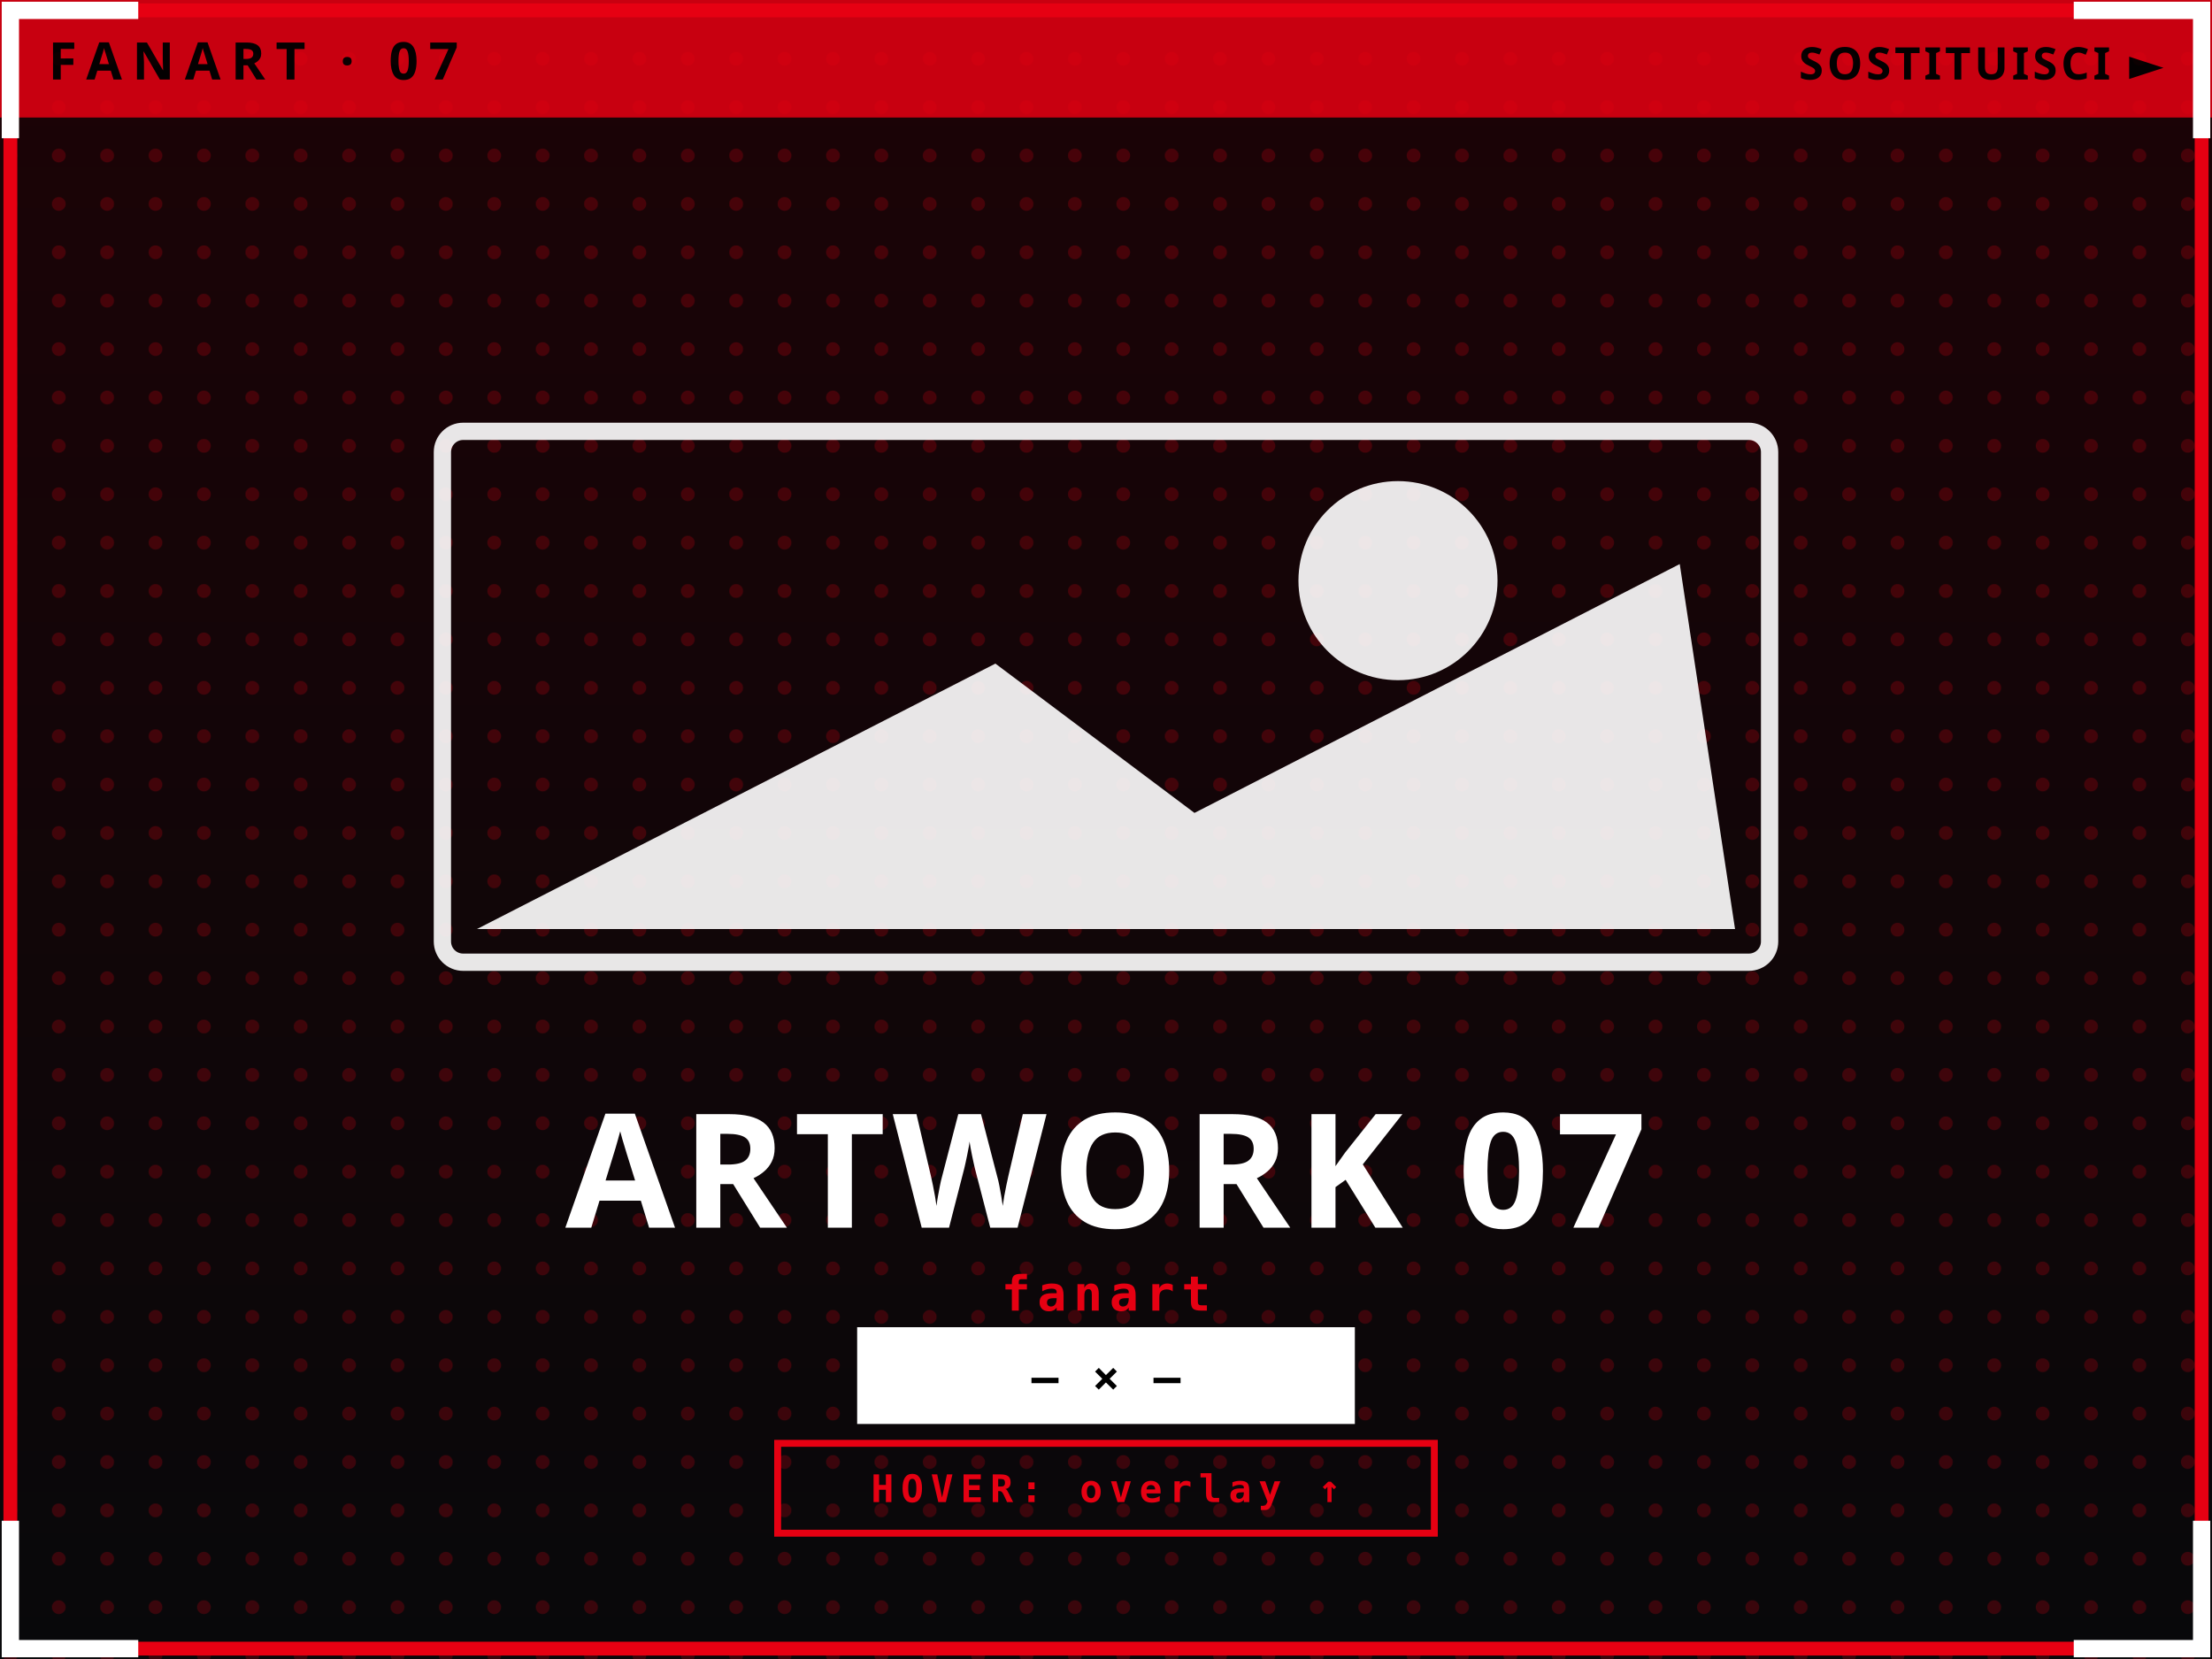
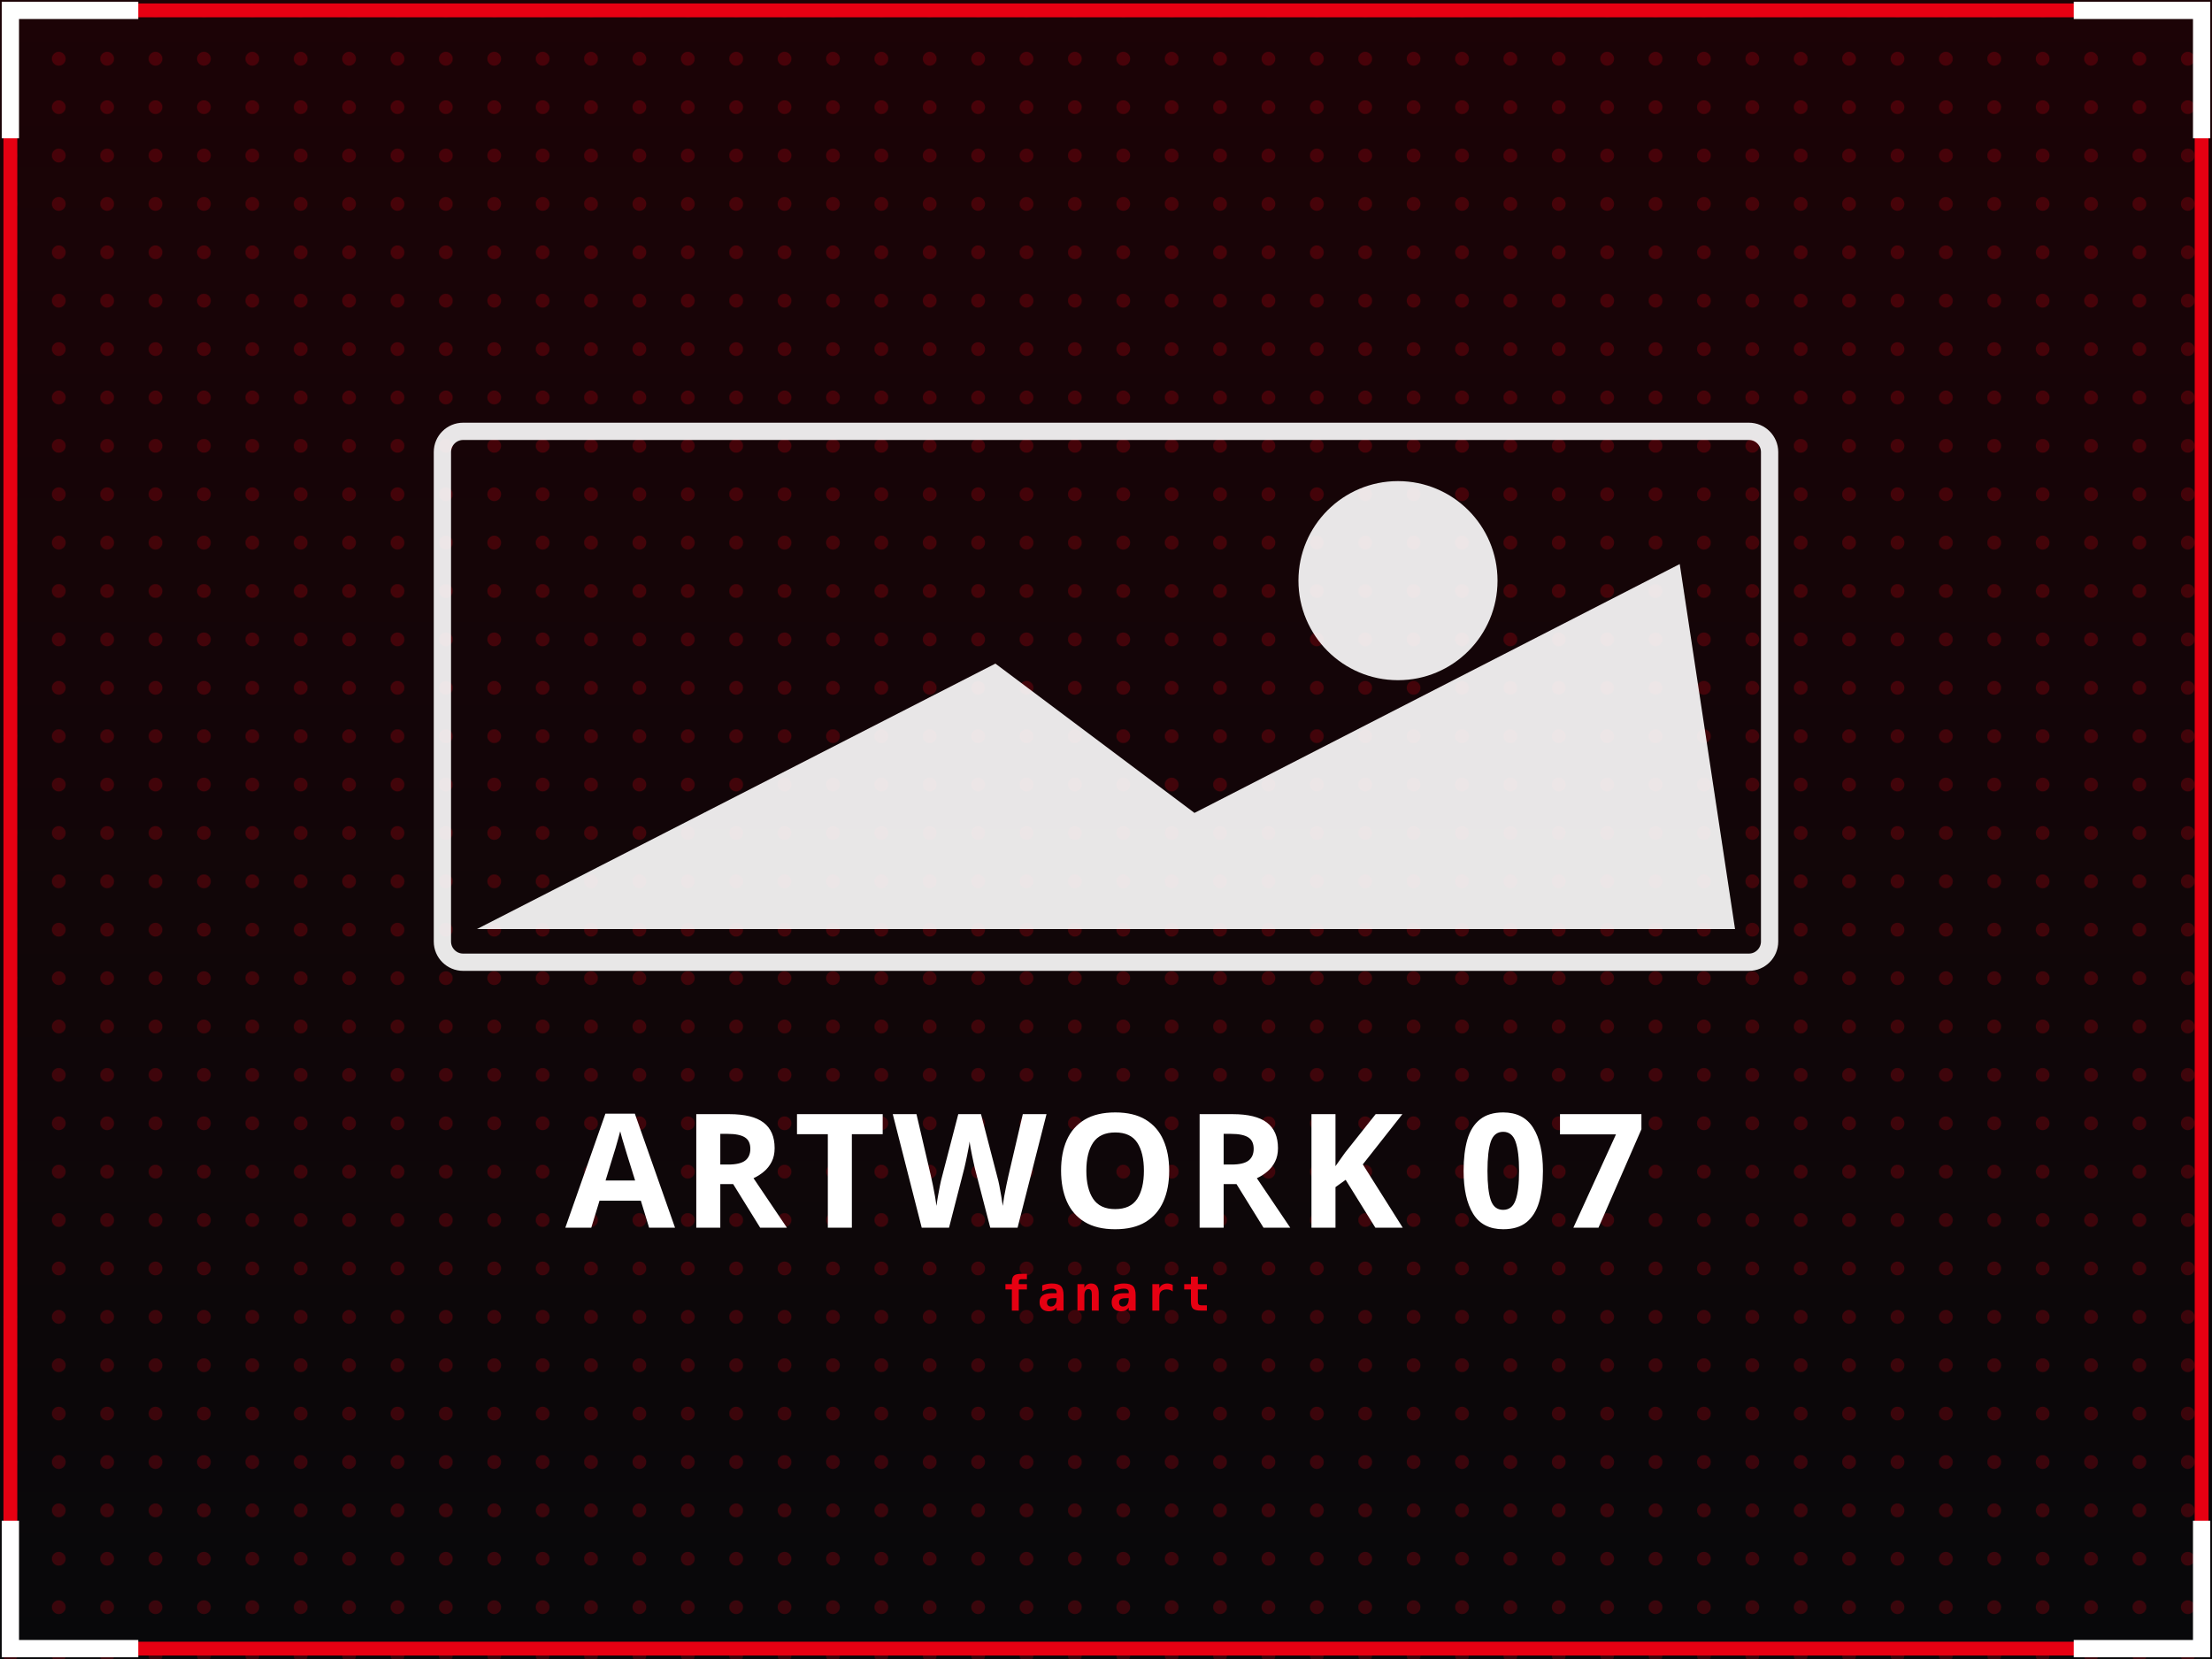
<svg xmlns="http://www.w3.org/2000/svg" viewBox="0 0 640 480" font-family="'Arial Narrow',Impact,sans-serif">
  <defs>
    <pattern id="d640480" width="14" height="14" patternUnits="userSpaceOnUse">
      <circle cx="3" cy="3" r="2" fill="#e60012" opacity="0.22" />
    </pattern>
    <linearGradient id="g640480" x1="0" y1="0" x2="0" y2="1">
      <stop offset="0%" stop-color="#1c0306" />
      <stop offset="100%" stop-color="#08080a" />
    </linearGradient>
  </defs>
  <rect width="640" height="480" fill="url(#g640480)" />
  <rect width="640" height="480" fill="url(#d640480)" />
-   <g opacity="0.85">
-     <rect x="0" y="0" width="640" height="34" fill="#e60012" />
-     <text x="14" y="23" fill="#000" font-size="15" font-weight="bold" letter-spacing="3">FANART · 07</text>
-     <text x="626" y="23" fill="#000" font-size="13" font-weight="bold" letter-spacing="1" text-anchor="end">SOSTITUISCI ►</text>
-   </g>
  <rect x="128.0" y="124.8" width="384.0" height="153.6" rx="6" fill="none" stroke="#fff" stroke-width="5" opacity="0.9" />
  <circle cx="404.48" cy="168.0" r="28.8" fill="#fff" opacity="0.9" />
  <path d="M138.0,268.8 L288.0,192.0 L345.6,235.2 L486.0,163.2 L502.0,268.8 Z" fill="#fff" opacity="0.9" />
  <text x="320.0" y="355.2" fill="#fff" font-size="46" font-weight="bold" text-anchor="middle" letter-spacing="2">ARTWORK 07</text>
  <text x="320.0" y="379.2" fill="#e60012" font-size="14" font-weight="bold" text-anchor="middle" letter-spacing="2" font-family="monospace">fanart</text>
-   <rect x="248.0" y="384.0" width="144" height="28" fill="#fff" />
-   <text x="320.0" y="403.0" fill="#000" font-size="13" font-weight="bold" text-anchor="middle" letter-spacing="1" font-family="monospace">— × —</text>
-   <rect x="225.0" y="417.6" width="190" height="26" fill="none" stroke="#e60012" stroke-width="2" />
-   <text x="320.0" y="434.6" fill="#e60012" font-size="11" font-weight="bold" text-anchor="middle" letter-spacing="2" font-family="monospace">HOVER: overlay ↑</text>
  <rect x="3" y="3" width="634" height="474" fill="none" stroke="#e60012" stroke-width="4" />
  <path d="M3,40 L3,3 L40,3" fill="none" stroke="#fff" stroke-width="5" />
  <path d="M600,3 L637,3 L637,40" fill="none" stroke="#fff" stroke-width="5" />
  <path d="M3,440 L3,477 L40,477" fill="none" stroke="#fff" stroke-width="5" />
  <path d="M600,477 L637,477 L637,440" fill="none" stroke="#fff" stroke-width="5" />
</svg>
